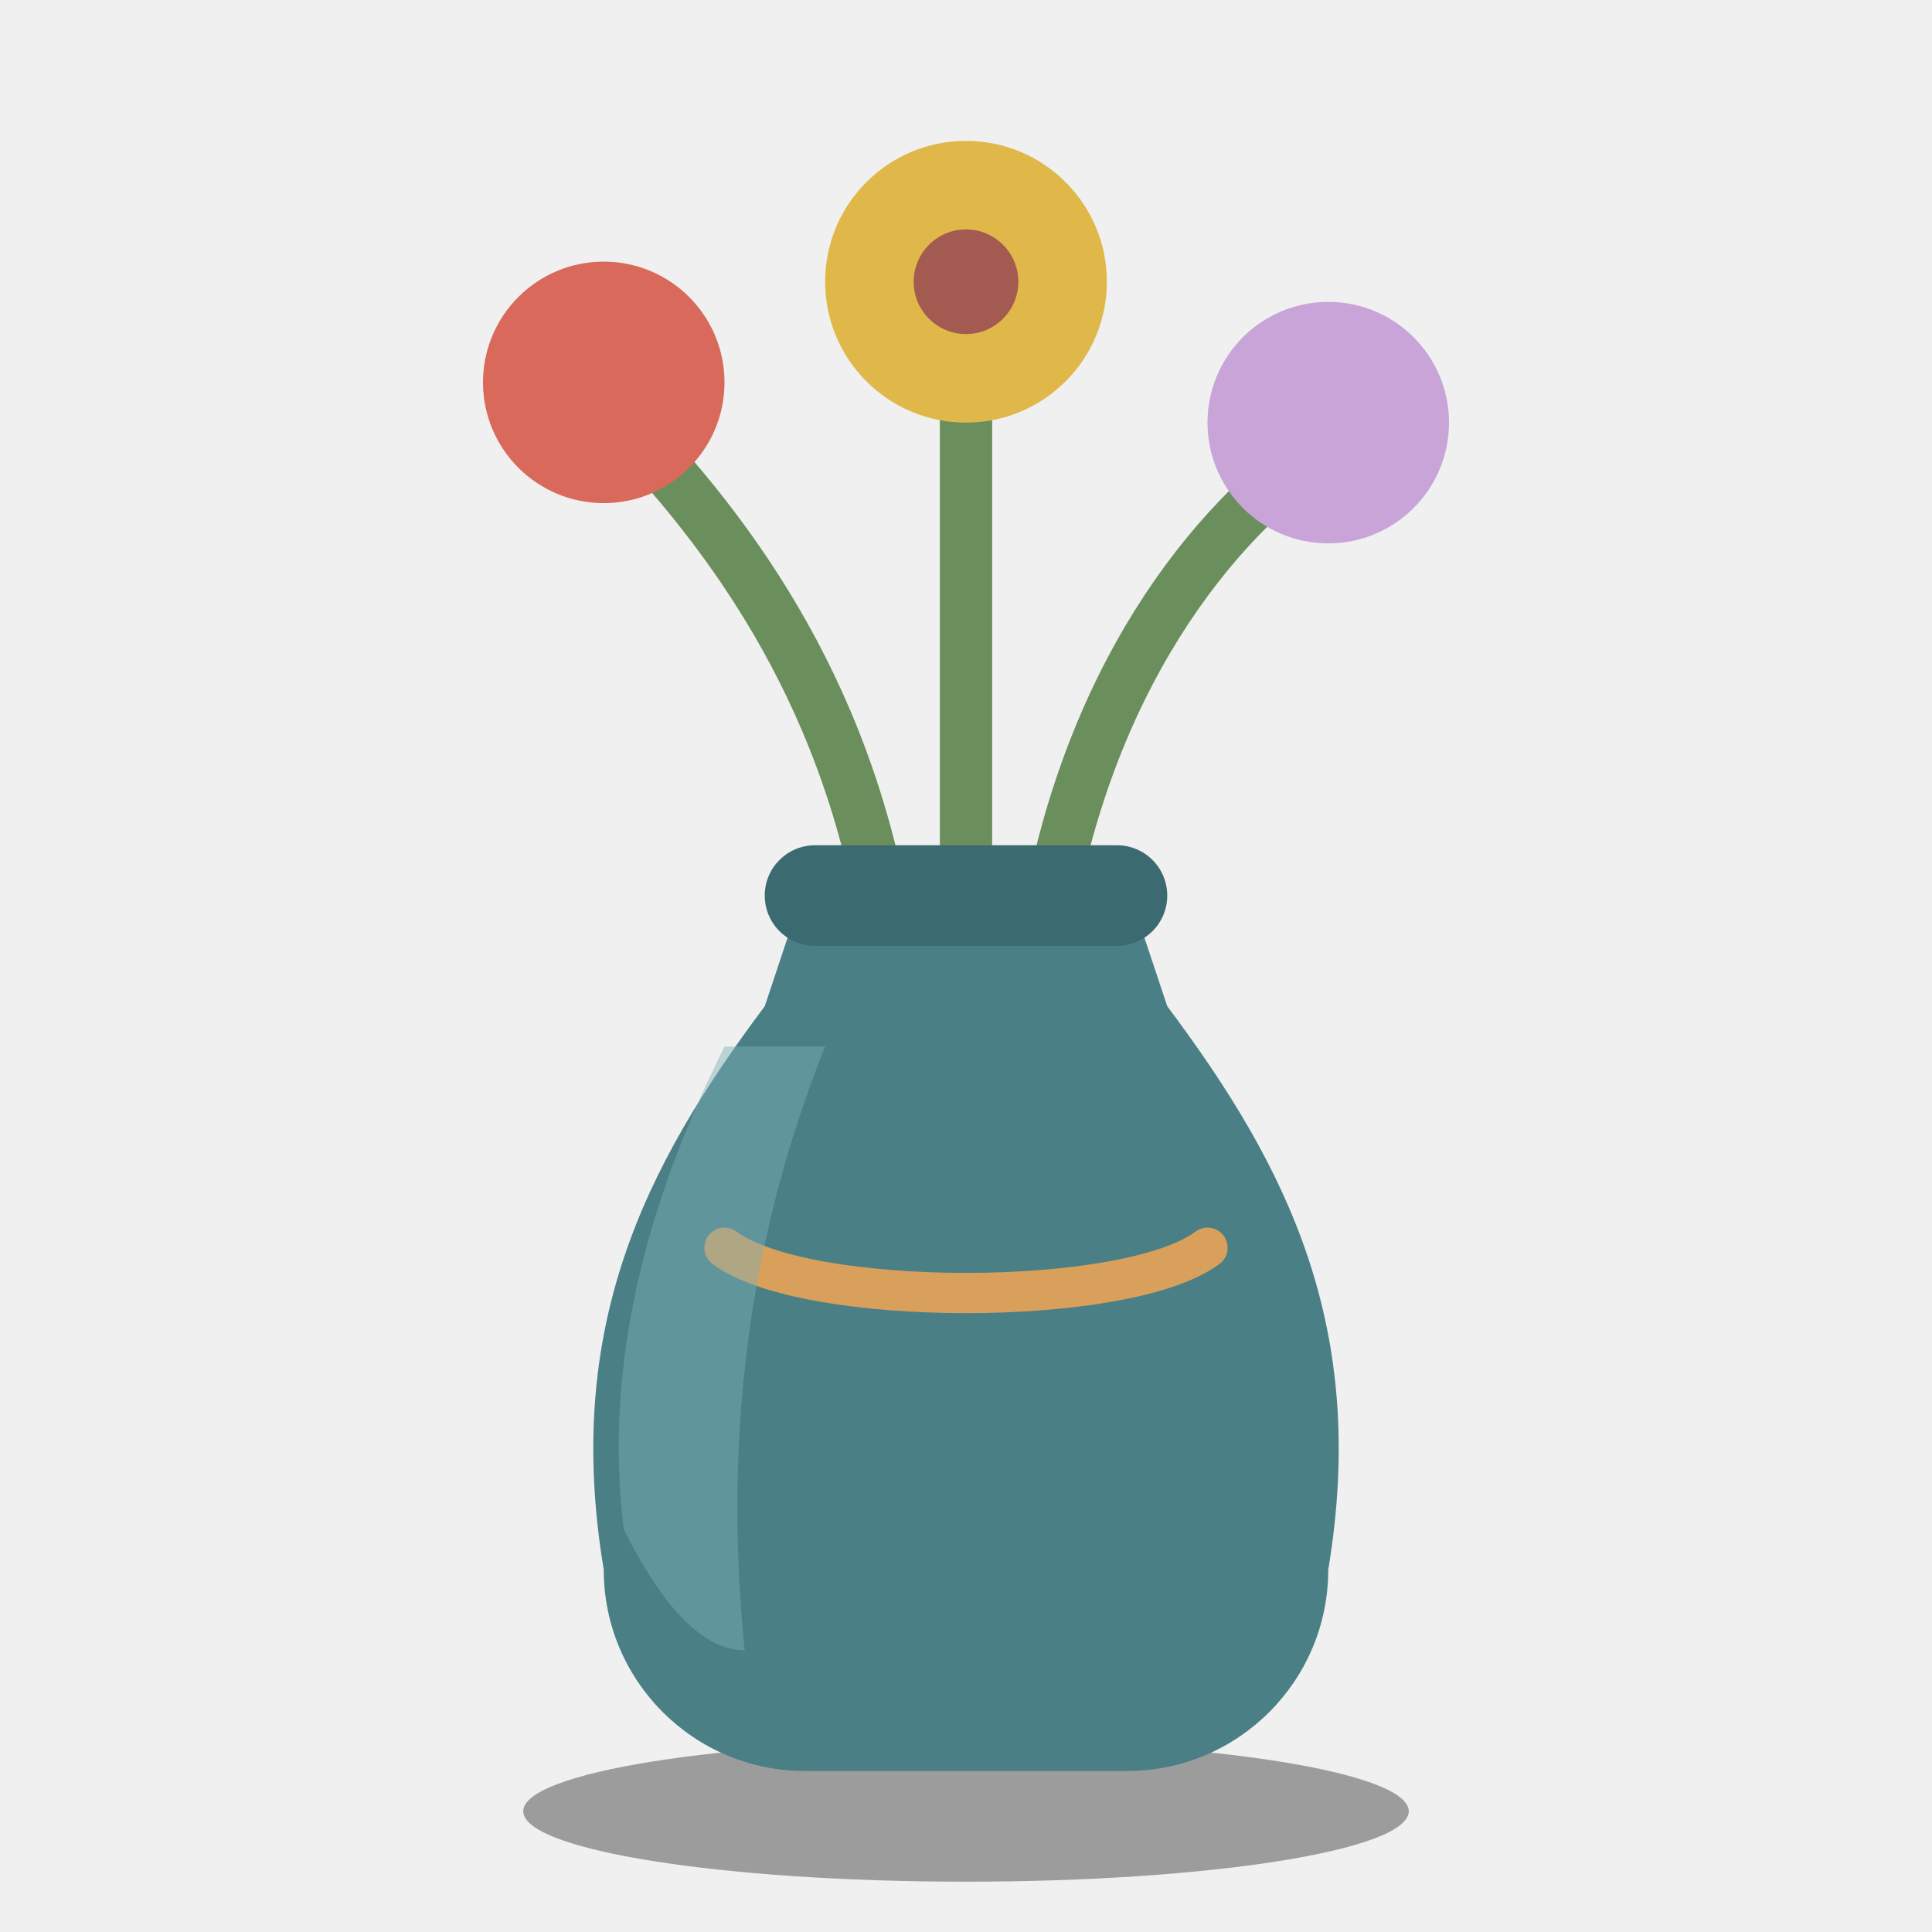
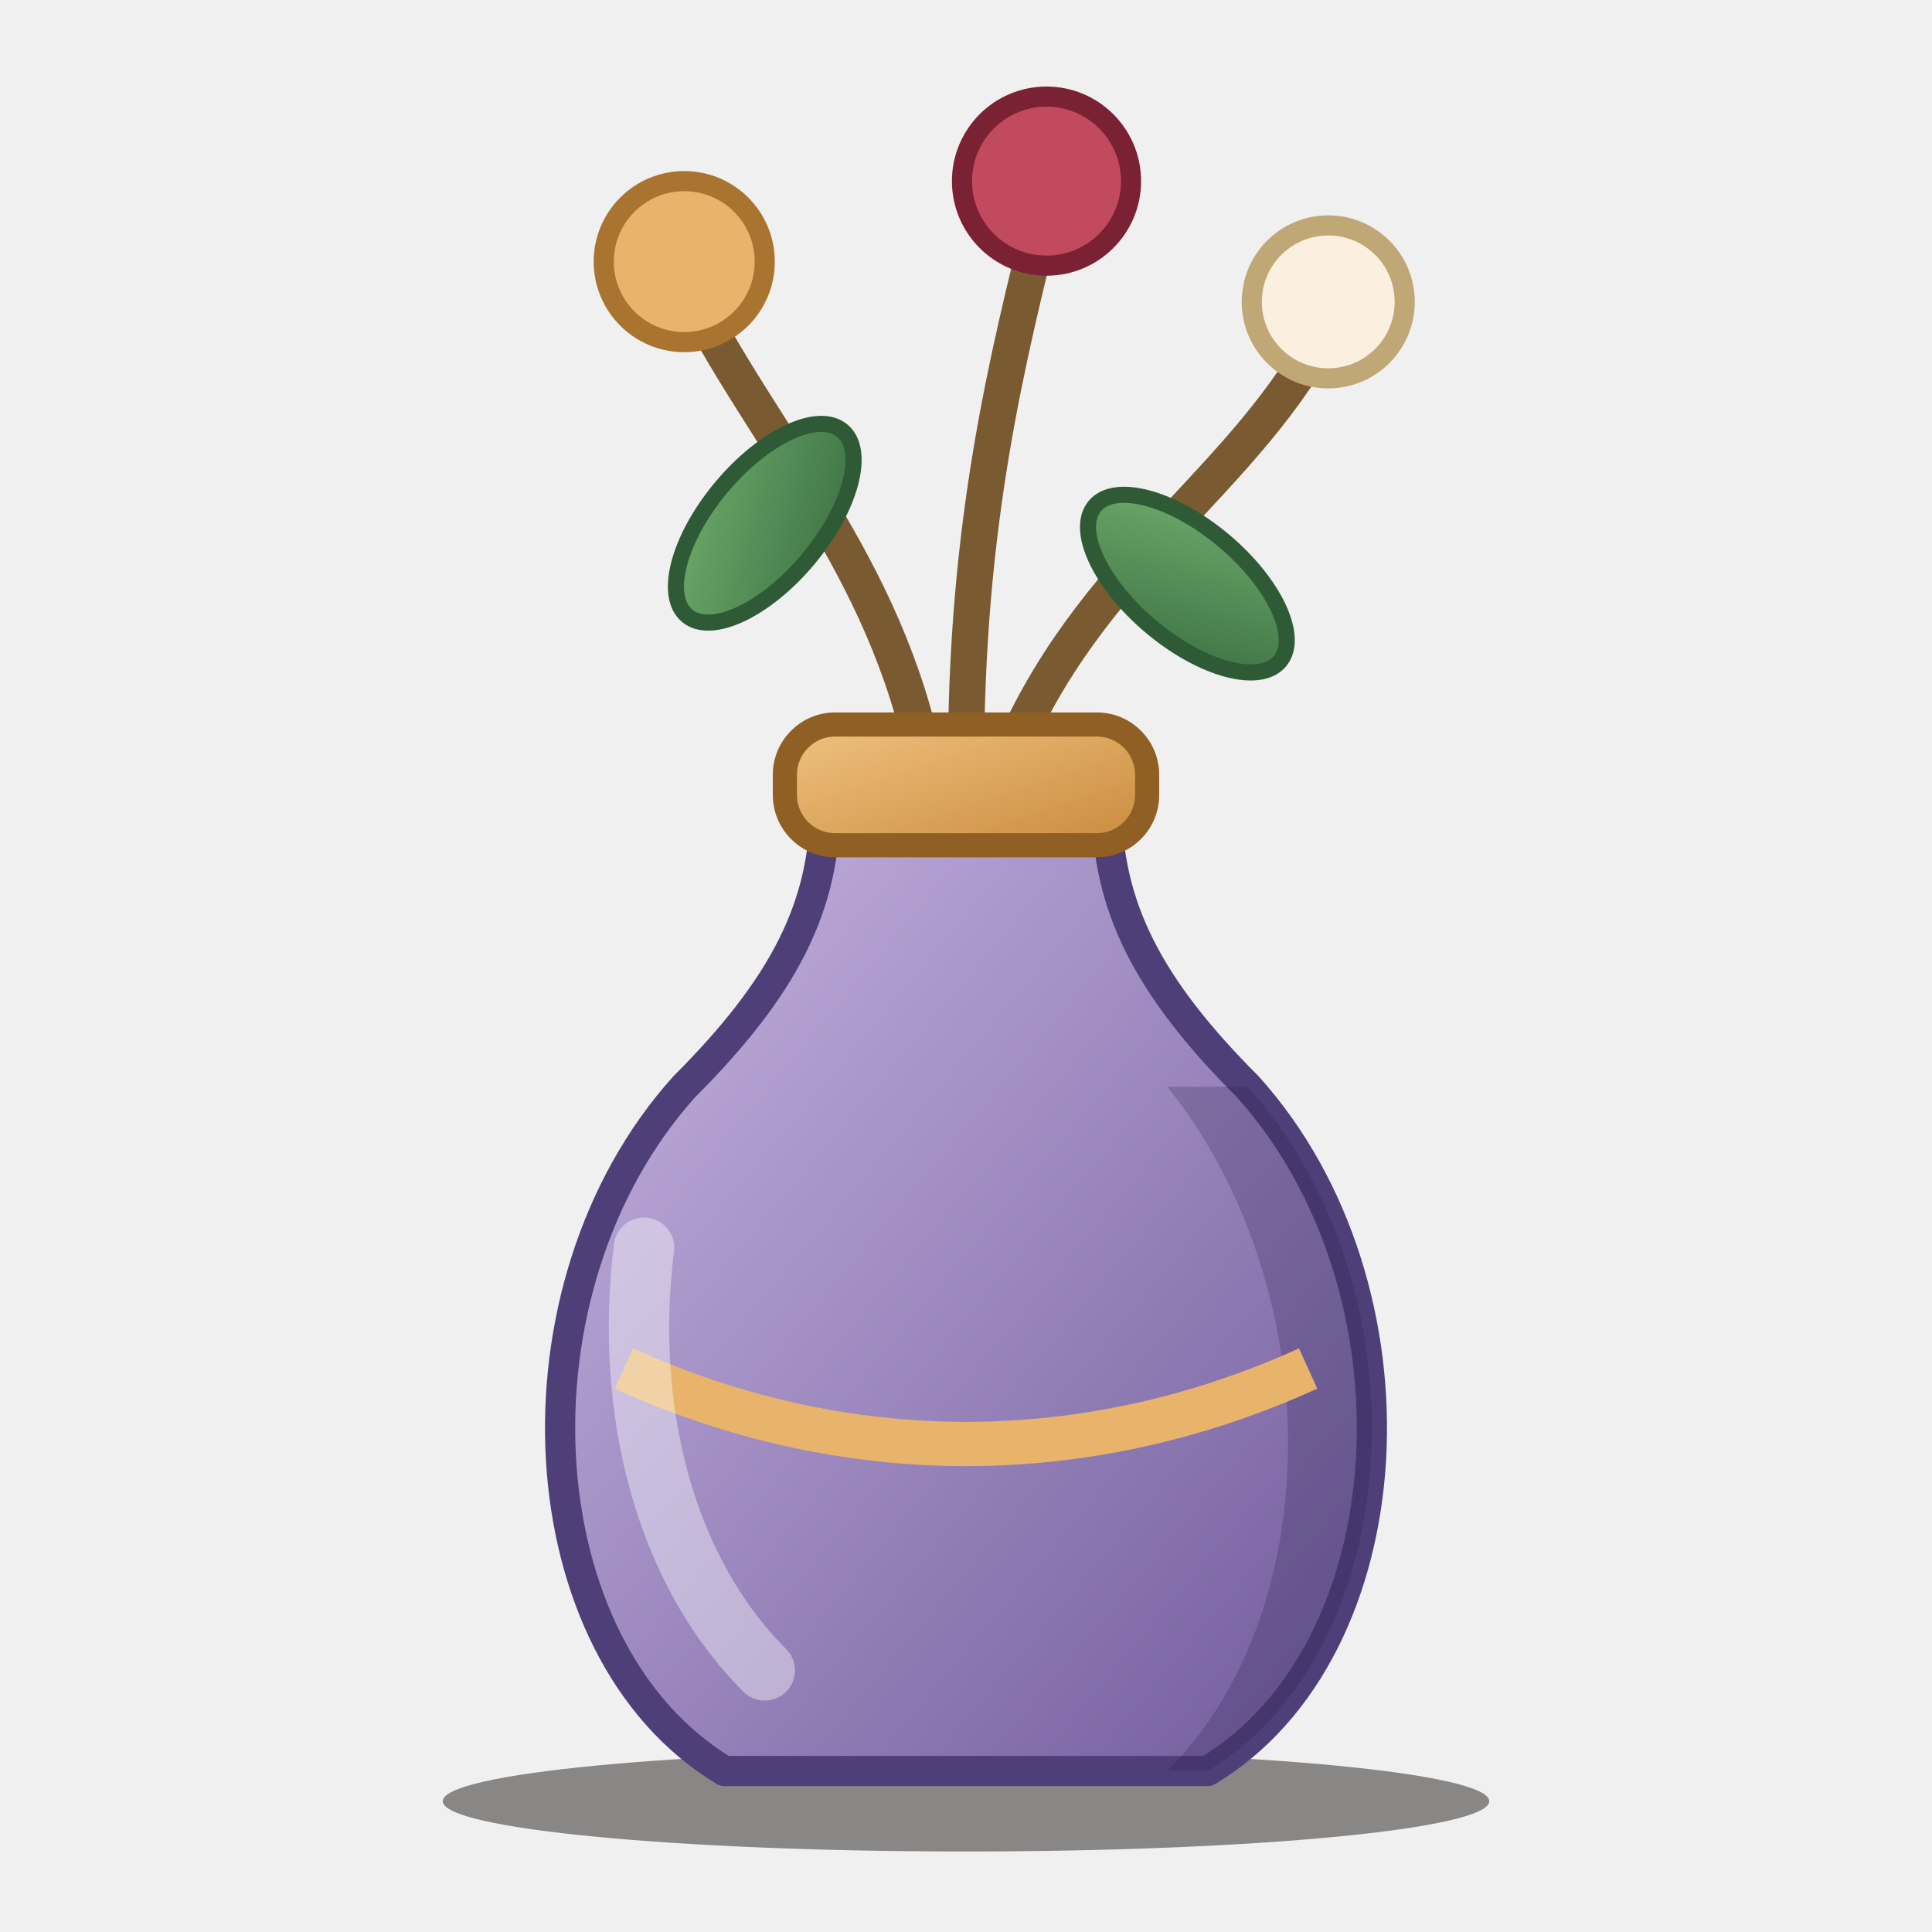
<svg xmlns="http://www.w3.org/2000/svg" viewBox="0 0 96 96">
-   <ellipse cx="48" cy="90" rx="22" ry="3.5" fill="#000" opacity=".35" />
-   <path d="M44 46C42 34 36 26 30 20M48 46V16M52 46C54 34 60 26 66 22" stroke="#6a8f5c" stroke-width="2.6" fill="none" stroke-linecap="round" />
-   <circle cx="30" cy="19" r="6" fill="#d9695a" />
-   <circle cx="48" cy="14" r="7" fill="#e0b84a" />
-   <circle cx="66" cy="21" r="6" fill="#c9a4d8" />
-   <circle cx="48" cy="14" r="2.6" fill="#a35a50" />
-   <path d="M40 44h16l2 6c6 8 10 16 8 28a10 10 0 0 1-10 10H40a10 10 0 0 1-10-10c-2-12 2-20 8-28z" fill="#4a7f86" />
-   <path d="M36 62c4 3 20 3 24 0" stroke="#d9a05b" stroke-width="2" fill="none" stroke-linecap="round" />
-   <path d="M36 52c-4 8-6 16-5 24 2 4 4 6 6 6-1-10 0-20 4-30z" fill="#7db0b6" opacity=".45" />
-   <rect x="38" y="42" width="20" height="5" rx="2.5" fill="#3b6a70" />
+   <defs>
+     <linearGradient id="vs-g" x1="0" y1="0" x2="1" y2="1">
+       <stop offset="0" stop-color="#c8b6e2" />
+       <stop offset="1" stop-color="#6f5a9a" />
+     </linearGradient>
+     <linearGradient id="vs-br" x1="0" y1="0" x2="1" y2="1">
+       <stop offset="0" stop-color="#f0c27f" />
+       <stop offset="1" stop-color="#c98b3e" />
+     </linearGradient>
+     <linearGradient id="vs-lf" x1="0" y1="0" x2="1" y2="1">
+       <stop offset="0" stop-color="#6fae6c" />
+       <stop offset="1" stop-color="#3a6e41" />
+     </linearGradient>
+   </defs>
+   <ellipse cx="48" cy="89.5" rx="26" ry="2.5" fill="#0a0504" opacity="0.45" />
+   <path d="M46 38C44 28 38 22 34 14M48 38C48 26 50 18 52 10M50 38C54 28 62 24 66 16" fill="none" stroke="#7a5a30" stroke-width="1.8" stroke-linecap="round" />
+   <ellipse cx="38" cy="26" rx="6" ry="2.8" transform="rotate(-50 38 26)" fill="url(#vs-lf)" stroke="#2f5a36" stroke-width=".8" />
+   <ellipse cx="59" cy="29" rx="6" ry="2.8" transform="rotate(40 59 29)" fill="url(#vs-lf)" stroke="#2f5a36" stroke-width=".8" />
+   <circle cx="34" cy="13" r="4" fill="#e8b46c" stroke="#a8742f" stroke-width="1" />
+   <circle cx="52" cy="9" r="4.2" fill="#c24a5e" stroke="#7a2234" stroke-width="1" />
+   <circle cx="66" cy="15" r="3.8" fill="#fbf0e0" stroke="#bfa876" stroke-width="1" />
+   <path d="M36 88C26 82 25 64 34 54C39 49 41 45 41 40H55C55 45 57 49 62 54C71 64 70 82 60 88Z" fill="url(#vs-g)" stroke="#4e3f78" stroke-width="1.5" stroke-linejoin="round" />
+   <path d="M58 54C66 64 66 80 58 88H60C70 82 71 64 62 54Z" fill="#2c2050" opacity=".25" />
+   <path d="M31 68C42 73 54 73 65 68" fill="none" stroke="#e8b46c" stroke-width="2.2" />
+   <path d="M32 62C31 70 33 78 38 83" stroke="#fff" stroke-width="3" stroke-linecap="round" opacity=".4" fill="none" />
+   <rect x="39" y="36" width="18" height="6" rx="2.5" fill="url(#vs-br)" stroke="#8f5f24" stroke-width="1.2" />
</svg>
